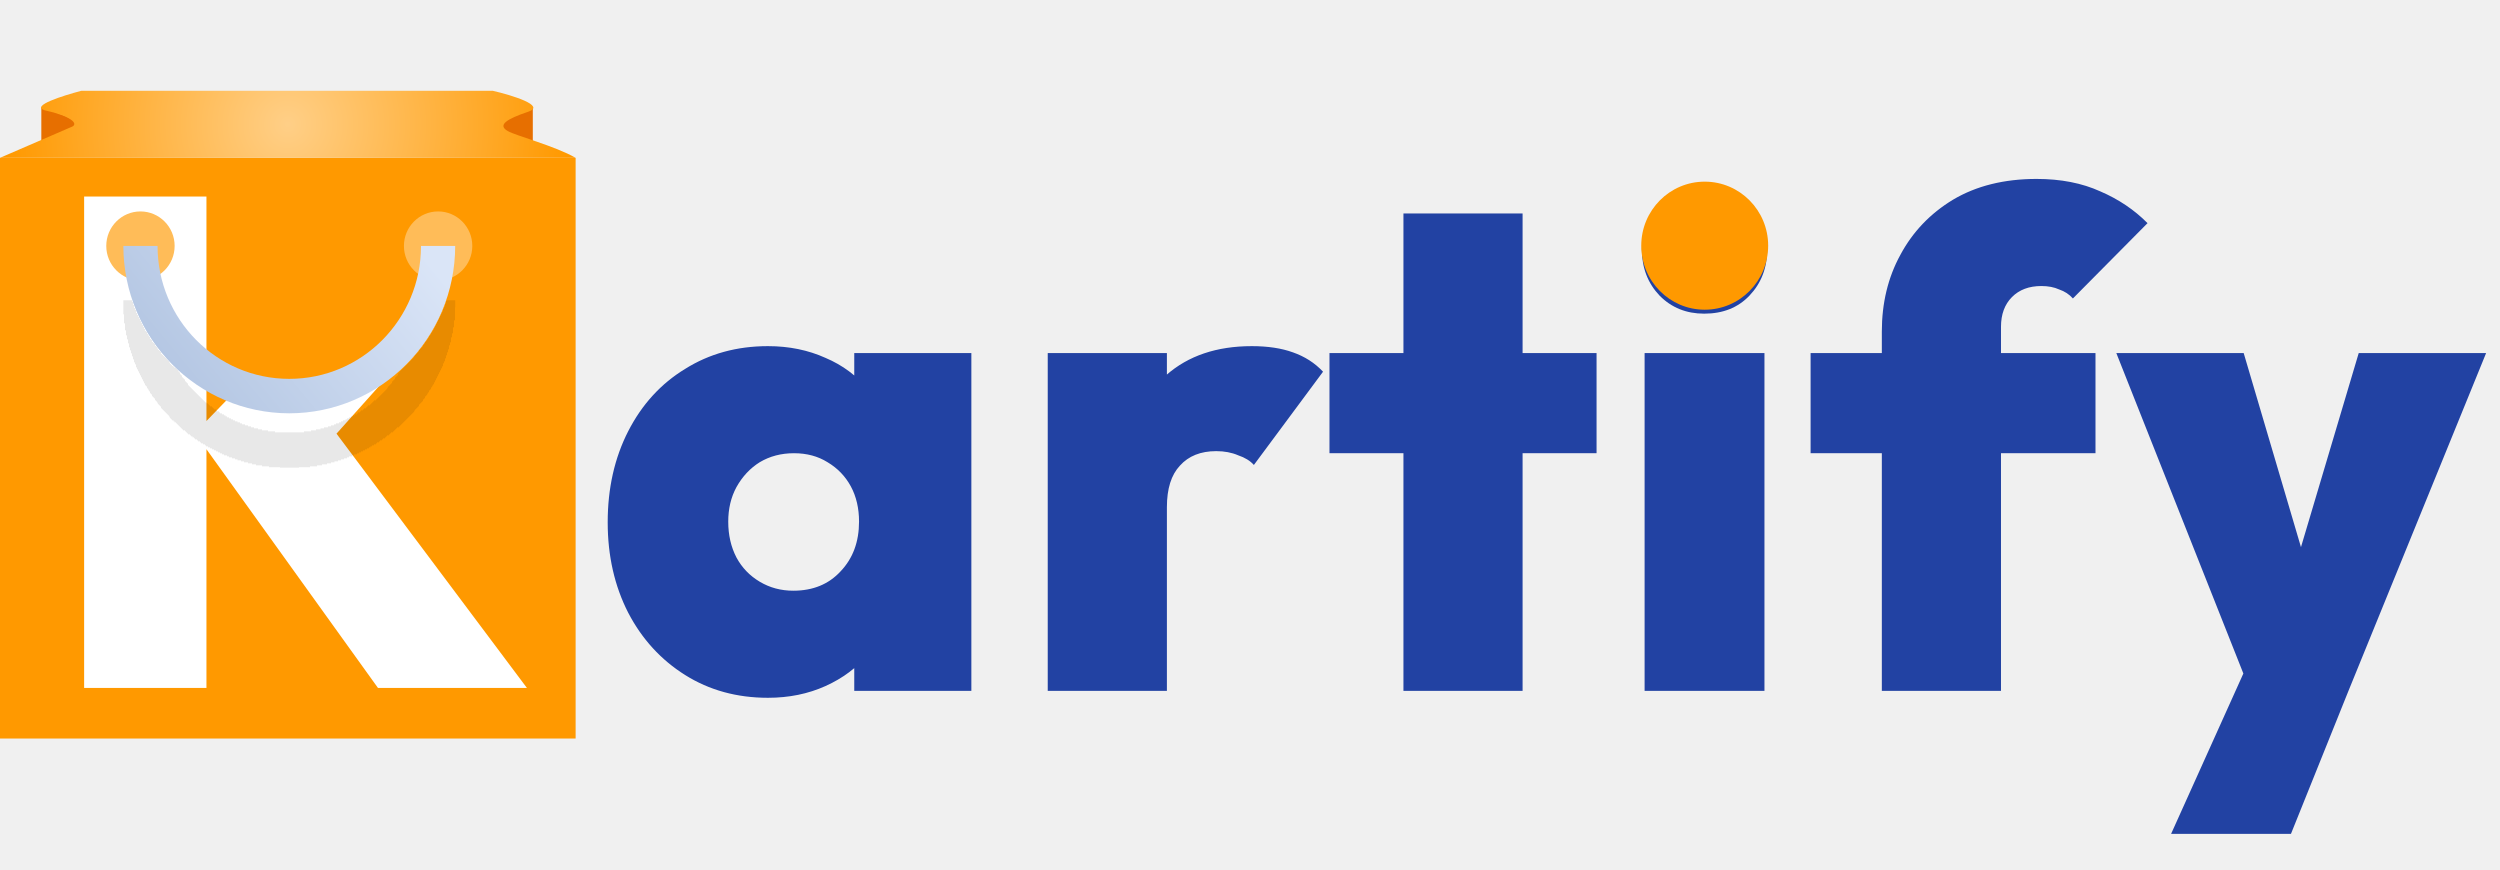
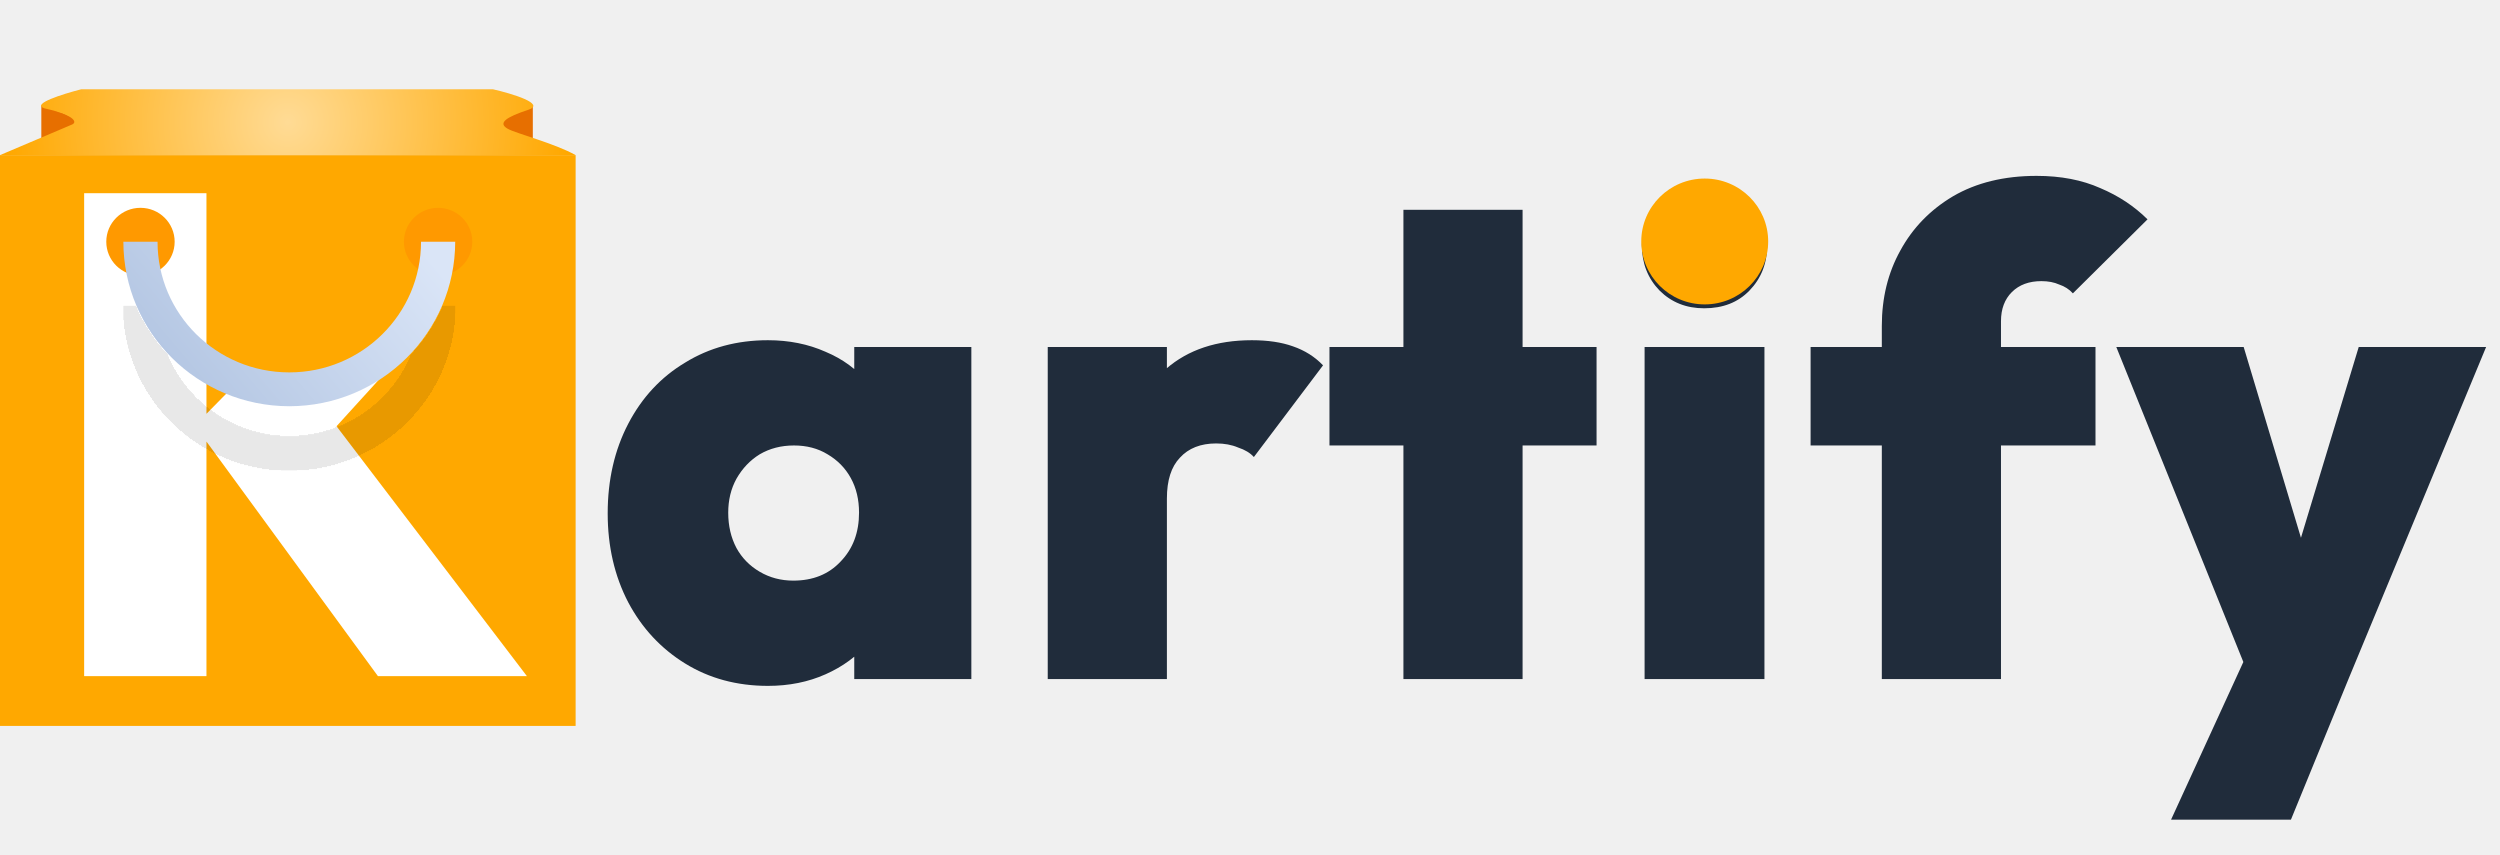
- <svg xmlns="http://www.w3.org/2000/svg" width="138" height="48" viewBox="0 0 138 48" fill="none">
-   <g clip-path="url(#clip0_858_17814)">
-     <path d="M29.411 7.726V5.918C29.058 6.027 28.336 6.263 28.271 6.329C28.206 6.394 27.755 6.575 27.538 6.657L27.456 7.315L29.411 7.973V7.726Z" fill="#E76F00" />
-     <path d="M2.281 7.726V5.918C2.634 6.027 3.334 6.299 3.422 6.329C3.666 6.411 3.938 6.575 4.155 6.657L4.237 7.315L2.281 7.973V7.726Z" fill="#E76F00" />
-     <path d="M31.774 8.712H0V40.767H31.774V8.712Z" fill="#FF9900" />
-     <path d="M42.391 38.518C40.678 38.518 39.153 38.099 37.817 37.26C36.482 36.421 35.436 35.277 34.68 33.828C33.924 32.353 33.545 30.688 33.545 28.831C33.545 26.95 33.924 25.272 34.68 23.797C35.436 22.323 36.482 21.179 37.817 20.365C39.153 19.526 40.678 19.107 42.391 19.107C43.551 19.107 44.609 19.323 45.567 19.755C46.525 20.162 47.306 20.747 47.911 21.509C48.541 22.272 48.919 23.137 49.045 24.102V33.484C48.919 34.476 48.541 35.353 47.911 36.116C47.306 36.853 46.525 37.438 45.567 37.87C44.609 38.302 43.551 38.518 42.391 38.518ZM43.79 32.607C44.874 32.607 45.743 32.251 46.399 31.539C47.079 30.827 47.419 29.912 47.419 28.793C47.419 28.056 47.268 27.408 46.966 26.848C46.663 26.289 46.235 25.844 45.68 25.514C45.151 25.183 44.534 25.018 43.828 25.018C43.122 25.018 42.492 25.183 41.938 25.514C41.409 25.844 40.98 26.302 40.653 26.887C40.35 27.446 40.199 28.081 40.199 28.793C40.199 29.531 40.35 30.192 40.653 30.776C40.955 31.336 41.383 31.781 41.938 32.111C42.492 32.442 43.11 32.607 43.79 32.607ZM47.155 38.137V33.141L48.1 28.565L47.155 24.064V19.488H53.619V38.137H47.155ZM57.835 38.137V19.488H64.413V38.137H57.835ZM64.413 27.992L61.465 25.476C62.195 23.365 63.166 21.776 64.375 20.708C65.585 19.64 67.16 19.107 69.101 19.107C69.983 19.107 70.739 19.221 71.369 19.45C72.024 19.679 72.579 20.035 73.032 20.518L69.214 25.666C69.013 25.437 68.723 25.259 68.345 25.132C67.992 24.98 67.589 24.903 67.135 24.903C66.278 24.903 65.61 25.17 65.131 25.704C64.653 26.213 64.413 26.976 64.413 27.992ZM77.47 38.137V11.784H84.047V38.137H77.47ZM73.387 25.018V19.488H88.13V25.018H73.387ZM90.782 38.137V19.488H97.398V38.137H90.782ZM94.071 17.314C93.088 17.314 92.269 16.984 91.614 16.323C90.959 15.636 90.631 14.784 90.631 13.767C90.631 12.776 90.959 11.937 91.614 11.25C92.269 10.564 93.088 10.221 94.071 10.221C95.104 10.221 95.936 10.564 96.566 11.25C97.221 11.937 97.549 12.776 97.549 13.767C97.549 14.784 97.221 15.636 96.566 16.323C95.936 16.984 95.104 17.314 94.071 17.314ZM103.877 38.137V18.306C103.877 16.729 104.217 15.318 104.898 14.072C105.578 12.801 106.548 11.784 107.808 11.022C109.094 10.259 110.631 9.877 112.42 9.877C113.756 9.877 114.928 10.106 115.936 10.564C116.944 10.996 117.813 11.581 118.544 12.318L114.424 16.475C114.222 16.246 113.97 16.081 113.668 15.979C113.39 15.852 113.063 15.789 112.685 15.789C112.004 15.789 111.463 15.992 111.059 16.399C110.656 16.806 110.455 17.352 110.455 18.039V38.137H103.877ZM99.945 25.018V19.488H115.671V25.018H99.945ZM124.229 38.175L116.82 19.488H123.851L128.388 34.857H125.628L130.202 19.488H137.234L129.635 38.137L124.229 38.175ZM119.844 46.031L125.326 33.866L129.635 38.137L126.46 46.031H119.844Z" fill="#2242A3" />
-     <path d="M20.863 37.973L10.754 23.904L13.361 21.206H21.02L17.619 25.007L17.581 22.611L29.085 37.973H20.863ZM4.644 37.973V10.849H11.396V37.973H4.644Z" fill="white" />
-     <path d="M94.1 17.096C96.035 17.096 97.603 15.514 97.603 13.562C97.603 11.61 96.035 10.027 94.1 10.027C92.165 10.027 90.597 11.61 90.597 13.562C90.597 15.514 92.165 17.096 94.1 17.096Z" fill="#FF9900" />
-     <path d="M7.753 15.479C8.795 15.479 9.64 14.626 9.64 13.575C9.64 12.524 8.795 11.671 7.753 11.671C6.711 11.671 5.866 12.524 5.866 13.575C5.866 14.626 6.711 15.479 7.753 15.479Z" fill="#FFBC58" />
-     <path d="M24.184 15.479C25.226 15.479 26.071 14.626 26.071 13.575C26.071 12.524 25.226 11.671 24.184 11.671C23.142 11.671 22.297 12.524 22.297 13.575C22.297 14.626 23.142 15.479 24.184 15.479Z" fill="#FFBC58" />
-     <g filter="url(#filter0_d_858_17814)">
-       <path d="M15.968 22.815C10.913 22.808 6.816 18.675 6.809 13.575H8.697C8.695 17.627 11.95 20.912 15.966 20.913C19.982 20.915 23.239 17.631 23.24 13.58C23.24 13.578 23.24 13.577 23.24 13.575H25.127C25.12 18.675 21.024 22.808 15.968 22.815Z" fill="url(#paint0_linear_858_17814)" />
+ <svg xmlns="http://www.w3.org/2000/svg" width="117" height="40" viewBox="0 0 117 40" fill="none">
+   <mask id="mask0_40_87" style="mask-type:luminance" maskUnits="userSpaceOnUse" x="0" y="0" width="117" height="40">
+     <path d="M116.459 0H0V40H116.459V0Z" fill="white" />
+   </mask>
+   <g mask="url(#mask0_40_87)">
+     <path d="M35.94 32.099C34.487 32.099 33.194 31.749 32.062 31.05C30.93 30.351 30.043 29.397 29.402 28.19C28.761 26.961 28.44 25.573 28.44 24.026C28.44 22.459 28.761 21.06 29.402 19.831C30.043 18.602 30.93 17.649 32.062 16.971C33.194 16.272 34.487 15.922 35.94 15.922C36.923 15.922 37.821 16.102 38.632 16.462C39.444 16.802 40.107 17.289 40.62 17.924C41.154 18.56 41.474 19.28 41.581 20.085V27.904C41.474 28.73 41.154 29.461 40.62 30.096C40.107 30.711 39.444 31.198 38.632 31.558C37.821 31.919 36.923 32.099 35.94 32.099ZM37.126 27.173C38.045 27.173 38.782 26.876 39.337 26.283C39.914 25.689 40.203 24.927 40.203 23.994C40.203 23.38 40.075 22.84 39.818 22.374C39.562 21.907 39.199 21.537 38.729 21.261C38.28 20.986 37.756 20.848 37.158 20.848C36.56 20.848 36.026 20.986 35.556 21.261C35.107 21.537 34.744 21.918 34.466 22.405C34.209 22.872 34.081 23.401 34.081 23.994C34.081 24.609 34.209 25.16 34.466 25.647C34.722 26.113 35.086 26.484 35.556 26.759C36.026 27.035 36.549 27.173 37.126 27.173ZM39.979 31.781V27.617L40.78 23.804L39.979 20.054V16.24H45.459V31.781H39.979ZM49.034 31.781V16.24H54.611V31.781H49.034ZM54.611 23.327L52.111 21.23C52.73 19.471 53.553 18.147 54.579 17.257C55.604 16.367 56.94 15.922 58.585 15.922C59.333 15.922 59.974 16.017 60.508 16.208C61.063 16.399 61.534 16.695 61.918 17.098L58.681 21.389C58.51 21.198 58.264 21.049 57.944 20.944C57.645 20.816 57.303 20.753 56.918 20.753C56.192 20.753 55.626 20.975 55.22 21.42C54.814 21.844 54.611 22.48 54.611 23.327ZM65.68 31.781V9.82H71.257V31.781H65.68ZM62.219 20.848V16.24H74.719V20.848H62.219ZM76.967 31.781V16.24H82.576V31.781H76.967ZM79.755 14.428C78.922 14.428 78.228 14.153 77.672 13.602C77.117 13.03 76.839 12.32 76.839 11.473C76.839 10.647 77.117 9.947 77.672 9.375C78.228 8.803 78.922 8.517 79.755 8.517C80.632 8.517 81.337 8.803 81.871 9.375C82.426 9.947 82.704 10.647 82.704 11.473C82.704 12.32 82.426 13.03 81.871 13.602C81.337 14.153 80.632 14.428 79.755 14.428ZM88.069 31.781V15.255C88.069 13.941 88.358 12.765 88.935 11.727C89.511 10.668 90.334 9.82 91.402 9.185C92.492 8.549 93.795 8.231 95.312 8.231C96.445 8.231 97.439 8.422 98.293 8.803C99.148 9.163 99.885 9.651 100.504 10.265L97.011 13.729C96.84 13.539 96.626 13.401 96.37 13.316C96.135 13.21 95.857 13.157 95.537 13.157C94.96 13.157 94.501 13.327 94.158 13.666C93.817 14.005 93.646 14.46 93.646 15.032V31.781H88.069ZM84.736 20.848V16.24H98.069V20.848H84.736ZM105.324 31.813L99.043 16.24H105.004L108.85 29.048H106.51L110.388 16.24H116.35L109.908 31.781L105.324 31.813ZM101.606 38.359L106.254 28.221L109.908 31.781L107.216 38.359H101.606Z" fill="#202C3B" />
+     <path d="M79.781 14.246C81.421 14.246 82.751 12.928 82.751 11.301C82.751 9.675 81.421 8.356 79.781 8.356C78.14 8.356 76.811 9.675 76.811 11.301C76.811 12.928 78.14 14.246 79.781 14.246Z" fill="#FFA800" />
+     <path d="M24.936 6.438V4.931C24.637 5.023 24.024 5.219 23.969 5.274C23.914 5.329 23.532 5.479 23.347 5.548L23.278 6.096L24.936 6.644V6.438Z" fill="#E76F00" />
+     <path d="M1.934 6.438V4.931C2.233 5.023 2.826 5.249 2.901 5.274C3.108 5.342 3.338 5.479 3.522 5.548L3.591 6.096L1.934 6.644V6.438Z" fill="#E76F00" />
+     <path d="M26.939 7.26H0V33.973H26.939V7.26Z" fill="#FFA800" />
+     <path d="M17.688 31.644L9.118 19.92L11.328 17.671H17.821L14.938 20.839L14.906 18.842L24.66 31.644H17.688ZM3.938 31.644V9.041H9.662V31.644H3.938Z" fill="white" />
+     <path d="M6.574 12.899C7.457 12.899 8.174 12.189 8.174 11.313C8.174 10.436 7.457 9.726 6.574 9.726C5.69 9.726 4.974 10.436 4.974 11.313C4.974 12.189 5.69 12.899 6.574 12.899Z" fill="#FF9900" />
+     <path d="M20.503 12.899C21.387 12.899 22.103 12.189 22.103 11.313C22.103 10.436 21.387 9.726 20.503 9.726C19.62 9.726 18.903 10.436 18.903 11.313C18.903 12.189 19.62 12.899 20.503 12.899Z" fill="#FF9900" />
+     <g filter="url(#filter0_d_40_87)">
+       <path d="M13.539 19.012C9.253 19.007 5.779 15.563 5.773 11.313H7.373C7.372 14.689 10.132 17.427 13.537 17.428C16.942 17.429 19.703 14.693 19.704 11.317V11.312H21.304C21.298 15.563 17.825 19.007 13.539 19.012Z" fill="url(#paint0_linear_40_87)" />
    </g>
-     <path d="M3.992 6.986L0 8.712H31.774C30.634 8.055 28.483 7.496 28.026 7.233C27.456 6.904 27.945 6.575 29.167 6.164C30.145 5.836 28.271 5.26 27.212 5.014H4.481C3.449 5.288 1.711 5.836 2.444 6.082C3.943 6.411 4.318 6.822 3.992 6.986Z" fill="url(#paint1_radial_858_17814)" />
-     <mask id="mask0_858_17814" style="mask-type:alpha" maskUnits="userSpaceOnUse" x="0" y="5" width="32" height="4">
-       <path d="M3.992 6.986L0 8.712H31.774C30.634 8.055 28.483 7.496 28.026 7.233C27.456 6.904 27.945 6.575 29.167 6.164C30.145 5.836 28.271 5.26 27.212 5.014H4.481C3.449 5.288 1.711 5.836 2.444 6.082C3.943 6.411 4.318 6.822 3.992 6.986Z" fill="url(#paint2_radial_858_17814)" />
-     </mask>
-     <g mask="url(#mask0_858_17814)">
-       <g filter="url(#filter1_f_858_17814)">
- </g>
-     </g>
+     <path d="M3.385 5.822L0 7.26H26.939C25.972 6.712 24.148 6.246 23.762 6.027C23.278 5.753 23.692 5.479 24.729 5.137C25.557 4.863 23.969 4.383 23.071 4.178H3.799C2.924 4.406 1.451 4.863 2.072 5.068C3.343 5.342 3.661 5.685 3.385 5.822Z" fill="url(#paint1_radial_40_87)" />
  </g>
  <defs>
-     <filter id="filter0_d_858_17814" x="6.809" y="13.575" width="18.318" height="12.24" filterUnits="userSpaceOnUse" color-interpolation-filters="sRGB">
+     <filter id="filter0_d_40_87" x="5.773" y="11.312" width="15.53" height="10.7" filterUnits="userSpaceOnUse" color-interpolation-filters="sRGB">
      <feFlood flood-opacity="0" result="BackgroundImageFix" />
      <feColorMatrix in="SourceAlpha" type="matrix" values="0 0 0 0 0 0 0 0 0 0 0 0 0 0 0 0 0 0 127 0" result="hardAlpha" />
      <feOffset dy="3" />
      <feComposite in2="hardAlpha" operator="out" />
      <feColorMatrix type="matrix" values="0 0 0 0 0 0 0 0 0 0 0 0 0 0 0 0 0 0 0.09 0" />
-       <feBlend mode="normal" in2="BackgroundImageFix" result="effect1_dropShadow_858_17814" />
-       <feBlend mode="normal" in="SourceGraphic" in2="effect1_dropShadow_858_17814" result="shape" />
+       <feBlend mode="normal" in2="BackgroundImageFix" result="effect1_dropShadow_40_87" />
+       <feBlend mode="normal" in="SourceGraphic" in2="effect1_dropShadow_40_87" result="shape" />
    </filter>
-     <filter id="filter1_f_858_17814" x="-19.246" y="-21.288" width="70.428" height="62.63" filterUnits="userSpaceOnUse" color-interpolation-filters="sRGB">
-       <feFlood flood-opacity="0" result="BackgroundImageFix" />
-       <feBlend mode="normal" in="SourceGraphic" in2="BackgroundImageFix" result="shape" />
-       <feGaussianBlur stdDeviation="15" result="effect1_foregroundBlur_858_17814" />
-     </filter>
-     <linearGradient id="paint0_linear_858_17814" x1="24.468" y1="15.343" x2="8.501" y2="28.586" gradientUnits="userSpaceOnUse">
+     <linearGradient id="paint0_linear_40_87" x1="20.745" y1="12.786" x2="7.398" y2="24.048" gradientUnits="userSpaceOnUse">
      <stop stop-color="#DAE5F7" />
      <stop offset="0.968" stop-color="#A7BCDC" />
    </linearGradient>
-     <radialGradient id="paint1_radial_858_17814" cx="0" cy="0" r="1" gradientUnits="userSpaceOnUse" gradientTransform="translate(15.887 6.86299) rotate(90) scale(15.637 15.5001)">
-       <stop stop-color="#FFCF87" />
-       <stop offset="1" stop-color="#FF9900" />
+     <radialGradient id="paint1_radial_40_87" cx="0" cy="0" r="1" gradientUnits="userSpaceOnUse" gradientTransform="translate(13.4694 5.71908) rotate(90) scale(13.0308 13.1414)">
+       <stop stop-color="#FFDB95" />
+       <stop offset="1" stop-color="#FFA800" />
    </radialGradient>
-     <radialGradient id="paint2_radial_858_17814" cx="0" cy="0" r="1" gradientUnits="userSpaceOnUse" gradientTransform="translate(15.887 6.86299) rotate(90) scale(8.34247 8.2694)">
-       <stop stop-color="#FFEFC5" />
-       <stop offset="1" stop-color="#FFBA0A" />
-     </radialGradient>
-     <clipPath id="clip0_858_17814">
-       <rect width="137.362" height="48" fill="white" />
-     </clipPath>
  </defs>
</svg>
